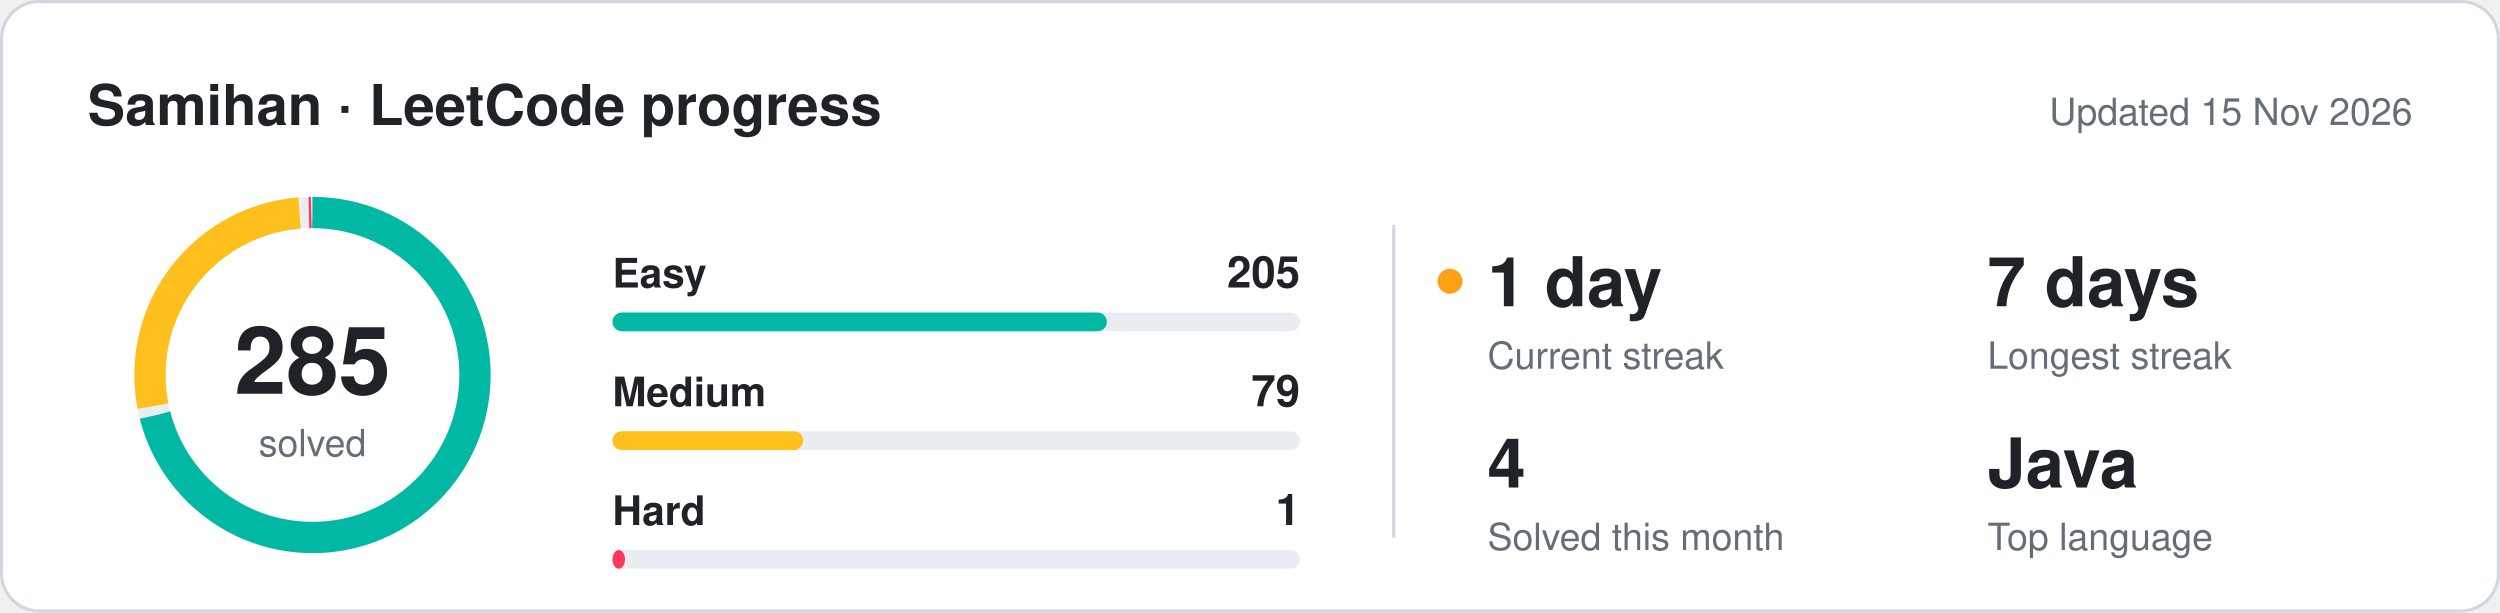
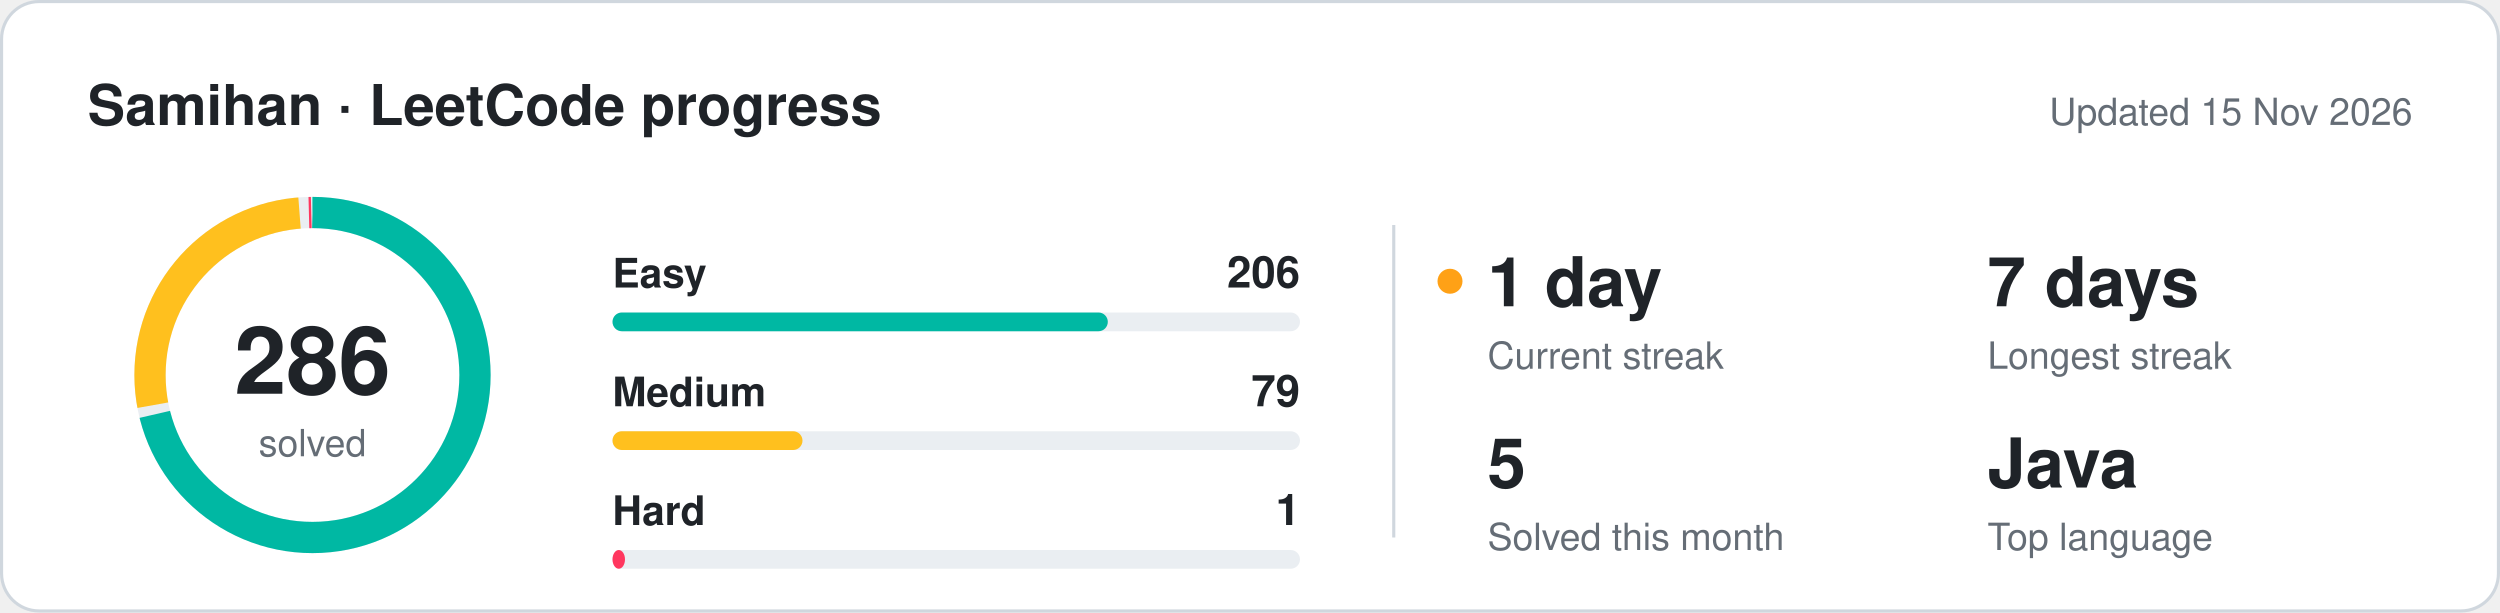
<svg xmlns="http://www.w3.org/2000/svg" width="800" height="196" viewBox="0 0 800 196" font-family="-apple-system,BlinkMacSystemFont,'Segoe UI',Helvetica,Arial,sans-serif" role="img" aria-labelledby="t">
  <style>
.bg{fill:#ffffff;stroke:#d0d7de}.title{fill:#1f2328;font-size:18px;font-weight:600}.muted{fill:#656d76;font-size:12px}
.label{fill:#1f2328;font-size:13px;font-weight:600}.value{fill:#1f2328;font-size:22px;font-weight:700}.value-sm{fill:#1f2328;font-size:14px;font-weight:700}
.total{fill:#1f2328;font-size:30px;font-weight:700}.track{fill:#eaeef2}.ring-track{stroke:#eaeef2}.divider{stroke:#d0d7de}.grid{stroke:#d0d7de;fill:none}
@media (prefers-color-scheme: dark){.bg{fill:#0d1117;stroke:#30363d}.title,.label,.value,.value-sm,.total{fill:#e6edf3}.muted{fill:#8b949e}.track{fill:#21262d}.ring-track{stroke:#21262d}.divider{stroke:#30363d}.grid{stroke:#30363d}}
@keyframes ls-fade{from{opacity:0;transform:translateY(6px)}to{opacity:1;transform:none}}
@keyframes ls-grow{from{transform:scaleX(0)}to{transform:scaleX(1)}}
@keyframes ls-pop{from{opacity:0;transform:scale(.2)}to{opacity:1;transform:scale(1)}}
@keyframes ls-pulse{0%,100%{opacity:1}50%{opacity:.3}}
.fade{animation:ls-fade .6s ease-out both}
.grow{transform-box:fill-box;transform-origin:left center;animation:ls-grow .9s cubic-bezier(.2,.7,.3,1) both}
.pulse{animation:ls-pulse 1.8s ease-in-out infinite}
.d1{animation-delay:0.12s}
.d2{animation-delay:0.24s}
.d3{animation-delay:0.36s}
.d4{animation-delay:0.48s}
.d5{animation-delay:0.60s}
.d6{animation-delay:0.72s}
.d7{animation-delay:0.84s}
.d8{animation-delay:0.96s}
@media (prefers-reduced-motion: reduce){*{animation:none!important}}
@keyframes ls-ring{from{stroke-dashoffset:326.73}to{stroke-dashoffset:0}}.reveal{animation:ls-ring 1.3s cubic-bezier(.2,.7,.3,1) both}
</style>
  <defs>
    <mask id="ring-mask">
      <circle cx="100" cy="120" r="52" fill="none" stroke="#fff" stroke-width="16" stroke-dasharray="326.73 326.73" transform="rotate(-90 100 120)" class="reveal" />
    </mask>
  </defs>
  <rect x="0.5" y="0.5" width="799" height="195" rx="12" class="bg" />
  <g class="fade">
    <text x="28" y="40" class="title">Samihan · LeetCode progress</text>
    <text x="772" y="40" class="muted" text-anchor="end">Updated 15 Nov 2026</text>
  </g>
  <circle cx="100" cy="120" r="52" fill="none" stroke-width="10" class="ring-track" />
  <g mask="url(#ring-mask)">
-     <circle cx="100" cy="120" r="52" fill="none" stroke="#00b8a3" stroke-width="10" stroke-dasharray="232.01 94.71" stroke-dashoffset="0.00" transform="rotate(-90 100 120)" />
-     <circle cx="100" cy="120" r="52" fill="none" stroke="#ffc01e" stroke-width="10" stroke-dasharray="87.57 239.16" stroke-dashoffset="-235.01" transform="rotate(-90 100 120)" />
+     <circle cx="100" cy="120" r="52" fill="none" stroke="#00b8a3" stroke-width="10" stroke-dasharray="232.33 94.39" stroke-dashoffset="0.00" transform="rotate(-90 100 120)" />
+     <circle cx="100" cy="120" r="52" fill="none" stroke="#ffc01e" stroke-width="10" stroke-dasharray="87.25 239.48" stroke-dashoffset="-235.33" transform="rotate(-90 100 120)" />
    <circle cx="100" cy="120" r="52" fill="none" stroke="#ff375f" stroke-width="10" stroke-dasharray="0.76 325.96" stroke-dashoffset="-325.58" transform="rotate(-90 100 120)" />
  </g>
  <g class="fade d2">
-     <text x="100" y="126" class="total" text-anchor="middle">285</text>
+     <text x="100" y="126" class="total" text-anchor="middle">286</text>
    <text x="100" y="146" class="muted" text-anchor="middle">solved</text>
  </g>
  <g class="fade d1">
    <text x="196" y="92" class="label" fill="#00b8a3">Easy</text>
-     <text x="416" y="92" class="value-sm" text-anchor="end">205</text>
+     <text x="416" y="92" class="value-sm" text-anchor="end">206</text>
  </g>
  <rect x="196" y="100" width="220" height="6" rx="3" class="track" />
-   <rect x="196" y="100" width="158.2" height="6" rx="3" fill="#00b8a3" class="grow d1" />
+   <rect x="196" y="100" width="158.5" height="6" rx="3" fill="#00b8a3" class="grow d1" />
  <g class="fade d2">
    <text x="196" y="130" class="label" fill="#ffc01e">Medium</text>
    <text x="416" y="130" class="value-sm" text-anchor="end">79</text>
  </g>
  <rect x="196" y="138" width="220" height="6" rx="3" class="track" />
-   <rect x="196" y="138" width="61.0" height="6" rx="3" fill="#ffc01e" class="grow d2" />
+   <rect x="196" y="138" width="60.8" height="6" rx="3" fill="#ffc01e" class="grow d2" />
  <g class="fade d3">
    <text x="196" y="168" class="label" fill="#ff375f">Hard</text>
    <text x="416" y="168" class="value-sm" text-anchor="end">1</text>
  </g>
  <rect x="196" y="176" width="220" height="6" rx="3" class="track" />
  <rect x="196" y="176" width="4.0" height="6" rx="3" fill="#ff375f" class="grow d3" />
  <line x1="446" y1="72" x2="446" y2="172" class="divider" />
  <g class="fade d3">
    <text x="476" y="98" class="value">1 day</text>
    <text x="476" y="118" class="muted">Current streak</text>
    <circle cx="464" cy="90" r="4" fill="#ffa116" class="pulse" />
  </g>
  <g class="fade d4">
    <text x="636" y="98" class="value">7 days</text>
    <text x="636" y="118" class="muted">Longest streak</text>
  </g>
  <g class="fade d5">
-     <text x="476" y="156" class="value">4</text>
+     <text x="476" y="156" class="value">5</text>
    <text x="476" y="176" class="muted">Solved this month</text>
  </g>
  <g class="fade d6">
    <text x="636" y="156" class="value">Java</text>
    <text x="636" y="176" class="muted">Top language</text>
  </g>
</svg>
